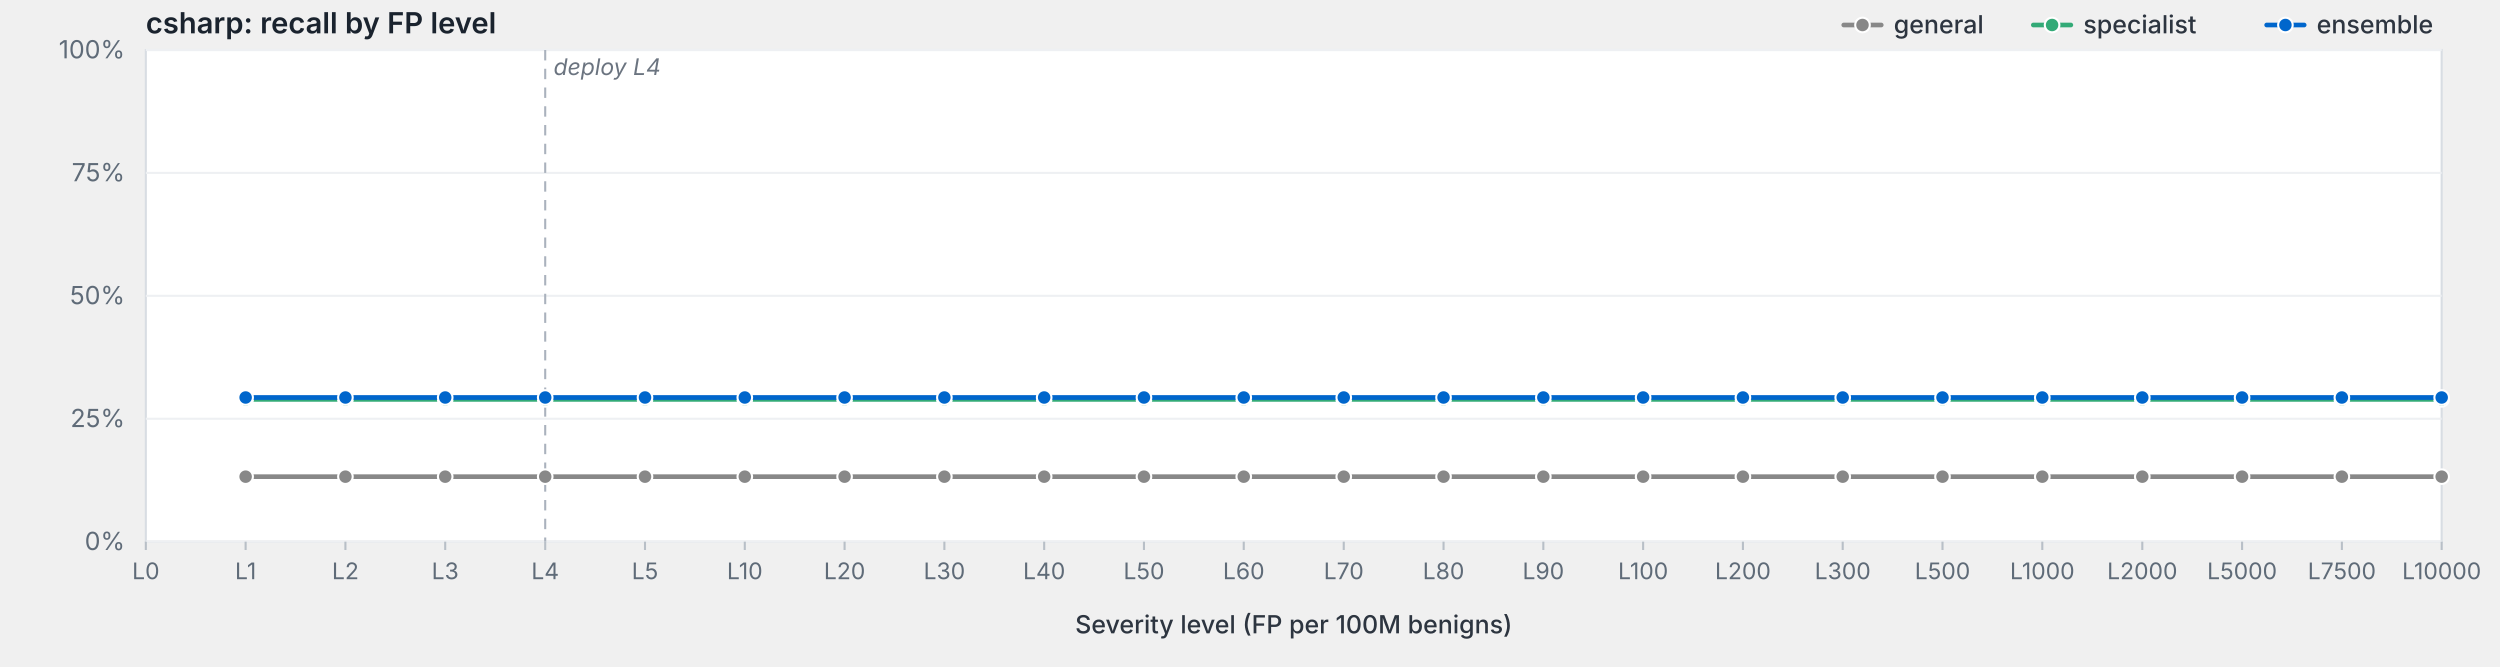
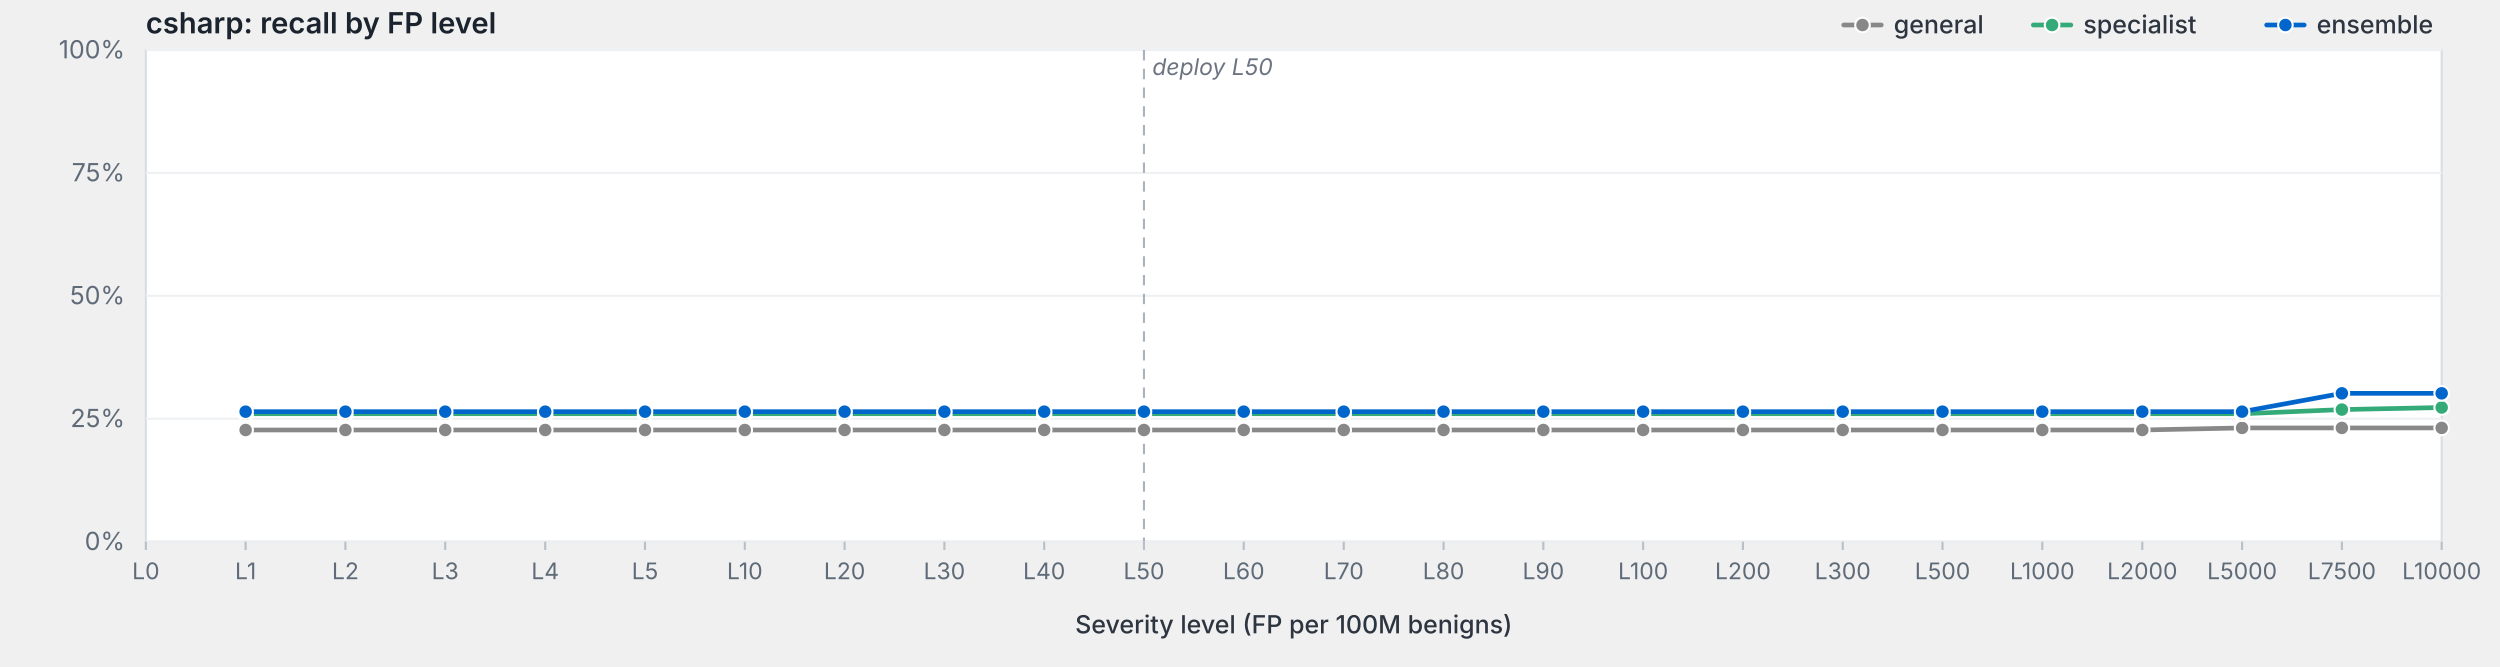
<svg xmlns="http://www.w3.org/2000/svg" viewBox="0 0 1200 320" width="1200" height="320" preserveAspectRatio="xMidYMid meet" role="img" aria-label="csharp: recall by FP level">
  <style>svg { background: #fdfdfd; }.frame { fill: #fff; stroke: #d8dde3; stroke-width: 1; }.grid { stroke: #eef0f3; stroke-width: 1; }.tick { stroke: #b8bfc7; stroke-width: 1; }.axis-label { fill: #5f6b78; font-family: -apple-system, BlinkMacSystemFont, "Segoe UI", system-ui, sans-serif; font-size: 12px; }.x-label { fill: #5f6b78; font-family: -apple-system, BlinkMacSystemFont, "Segoe UI", system-ui, sans-serif; font-size: 11px; }.axis-title { fill: #2d3540; font-family: -apple-system, BlinkMacSystemFont, "Segoe UI", system-ui, sans-serif; font-size: 12px; font-weight: 500; }.title { fill: #1a232e; font-family: -apple-system, BlinkMacSystemFont, "Segoe UI", system-ui, sans-serif; font-size: 14px; font-weight: 600; }.deploy-marker { stroke: #aab2bd; stroke-width: 1; stroke-dasharray: 5,4; }.deploy-label { fill: #6b7480; font-family: -apple-system, BlinkMacSystemFont, "Segoe UI", system-ui, sans-serif; font-size: 11px; font-style: italic; }.curve { fill: none; stroke-width: 2.25; stroke-linejoin: round; stroke-linecap: round; }.marker { stroke: #fff; stroke-width: 1; }.legend-text { fill: #2d3540; font-family: -apple-system, BlinkMacSystemFont, "Segoe UI", system-ui, sans-serif; font-size: 12px; font-weight: 500; }</style>
  <text class="title" x="70" y="16">csharp: recall by FP level</text>
  <rect class="frame" x="70" y="24" width="1102" height="236" />
  <line class="grid" x1="70" y1="260.0" x2="1172" y2="260.0" />
  <text class="axis-label" x="60" y="264.0" text-anchor="end">0%</text>
  <line class="grid" x1="70" y1="201.0" x2="1172" y2="201.0" />
  <text class="axis-label" x="60" y="205.0" text-anchor="end">25%</text>
  <line class="grid" x1="70" y1="142.0" x2="1172" y2="142.0" />
  <text class="axis-label" x="60" y="146.0" text-anchor="end">50%</text>
  <line class="grid" x1="70" y1="83.0" x2="1172" y2="83.0" />
  <text class="axis-label" x="60" y="87.0" text-anchor="end">75%</text>
  <line class="grid" x1="70" y1="24.0" x2="1172" y2="24.0" />
  <text class="axis-label" x="60" y="28.0" text-anchor="end">100%</text>
-   <line class="deploy-marker" x1="261.7" y1="24" x2="261.7" y2="260" />
-   <text class="deploy-label" x="265.7" y="36" text-anchor="start">deploy L4</text>
+   <line class="deploy-marker" x1="549.1" y1="24" x2="549.1" y2="260" />
+   <text class="deploy-label" x="553.1" y="36" text-anchor="start">deploy L50</text>
  <line class="tick" x1="70.0" y1="260" x2="70.0" y2="264" />
  <text class="x-label" x="70.0" y="278" text-anchor="middle">L0</text>
  <line class="tick" x1="117.9" y1="260" x2="117.9" y2="264" />
  <text class="x-label" x="117.9" y="278" text-anchor="middle">L1</text>
  <line class="tick" x1="165.8" y1="260" x2="165.8" y2="264" />
  <text class="x-label" x="165.8" y="278" text-anchor="middle">L2</text>
  <line class="tick" x1="213.7" y1="260" x2="213.7" y2="264" />
  <text class="x-label" x="213.7" y="278" text-anchor="middle">L3</text>
  <line class="tick" x1="261.7" y1="260" x2="261.7" y2="264" />
  <text class="x-label" x="261.7" y="278" text-anchor="middle">L4</text>
  <line class="tick" x1="309.6" y1="260" x2="309.6" y2="264" />
  <text class="x-label" x="309.6" y="278" text-anchor="middle">L5</text>
  <line class="tick" x1="357.5" y1="260" x2="357.5" y2="264" />
  <text class="x-label" x="357.5" y="278" text-anchor="middle">L10</text>
  <line class="tick" x1="405.4" y1="260" x2="405.4" y2="264" />
  <text class="x-label" x="405.4" y="278" text-anchor="middle">L20</text>
  <line class="tick" x1="453.3" y1="260" x2="453.3" y2="264" />
  <text class="x-label" x="453.3" y="278" text-anchor="middle">L30</text>
  <line class="tick" x1="501.2" y1="260" x2="501.2" y2="264" />
  <text class="x-label" x="501.2" y="278" text-anchor="middle">L40</text>
  <line class="tick" x1="549.1" y1="260" x2="549.1" y2="264" />
  <text class="x-label" x="549.1" y="278" text-anchor="middle">L50</text>
  <line class="tick" x1="597.0" y1="260" x2="597.0" y2="264" />
  <text class="x-label" x="597.0" y="278" text-anchor="middle">L60</text>
  <line class="tick" x1="645.0" y1="260" x2="645.0" y2="264" />
  <text class="x-label" x="645.0" y="278" text-anchor="middle">L70</text>
  <line class="tick" x1="692.9" y1="260" x2="692.9" y2="264" />
  <text class="x-label" x="692.9" y="278" text-anchor="middle">L80</text>
  <line class="tick" x1="740.8" y1="260" x2="740.8" y2="264" />
  <text class="x-label" x="740.8" y="278" text-anchor="middle">L90</text>
  <line class="tick" x1="788.7" y1="260" x2="788.7" y2="264" />
  <text class="x-label" x="788.7" y="278" text-anchor="middle">L100</text>
  <line class="tick" x1="836.6" y1="260" x2="836.6" y2="264" />
  <text class="x-label" x="836.6" y="278" text-anchor="middle">L200</text>
  <line class="tick" x1="884.5" y1="260" x2="884.5" y2="264" />
  <text class="x-label" x="884.5" y="278" text-anchor="middle">L300</text>
  <line class="tick" x1="932.4" y1="260" x2="932.4" y2="264" />
  <text class="x-label" x="932.4" y="278" text-anchor="middle">L500</text>
  <line class="tick" x1="980.3" y1="260" x2="980.3" y2="264" />
  <text class="x-label" x="980.3" y="278" text-anchor="middle">L1000</text>
  <line class="tick" x1="1028.3" y1="260" x2="1028.3" y2="264" />
  <text class="x-label" x="1028.3" y="278" text-anchor="middle">L2000</text>
  <line class="tick" x1="1076.2" y1="260" x2="1076.2" y2="264" />
  <text class="x-label" x="1076.2" y="278" text-anchor="middle">L5000</text>
  <line class="tick" x1="1124.1" y1="260" x2="1124.1" y2="264" />
  <text class="x-label" x="1124.1" y="278" text-anchor="middle">L7500</text>
  <line class="tick" x1="1172.0" y1="260" x2="1172.0" y2="264" />
  <text class="x-label" x="1172.0" y="278" text-anchor="middle">L10000</text>
  <text class="axis-title" x="621.0" y="304" text-anchor="middle">Severity level (FP per 100M benigns)</text>
-   <path class="curve" d="M117.9,228.8 L165.8,228.8 L213.7,228.8 L261.7,228.8 L309.6,228.8 L357.5,228.8 L405.4,228.8 L453.3,228.8 L501.2,228.8 L549.1,228.8 L597.0,228.8 L645.0,228.8 L692.9,228.8 L740.8,228.8 L788.7,228.8 L836.6,228.8 L884.5,228.8 L932.4,228.8 L980.3,228.8 L1028.3,228.8 L1076.2,228.8 L1124.1,228.8 L1172.0,228.8" stroke="#888" />
-   <circle class="marker" cx="117.9" cy="228.8" r="3.5" fill="#888" />
-   <circle class="marker" cx="165.8" cy="228.8" r="3.5" fill="#888" />
-   <circle class="marker" cx="213.7" cy="228.8" r="3.5" fill="#888" />
-   <circle class="marker" cx="261.7" cy="228.8" r="3.5" fill="#888" />
-   <circle class="marker" cx="309.6" cy="228.8" r="3.5" fill="#888" />
-   <circle class="marker" cx="357.5" cy="228.8" r="3.5" fill="#888" />
-   <circle class="marker" cx="405.4" cy="228.8" r="3.5" fill="#888" />
-   <circle class="marker" cx="453.3" cy="228.8" r="3.5" fill="#888" />
-   <circle class="marker" cx="501.2" cy="228.8" r="3.5" fill="#888" />
-   <circle class="marker" cx="549.1" cy="228.8" r="3.5" fill="#888" />
-   <circle class="marker" cx="597.0" cy="228.8" r="3.5" fill="#888" />
-   <circle class="marker" cx="645.0" cy="228.8" r="3.5" fill="#888" />
-   <circle class="marker" cx="692.9" cy="228.8" r="3.5" fill="#888" />
-   <circle class="marker" cx="740.8" cy="228.8" r="3.5" fill="#888" />
-   <circle class="marker" cx="788.7" cy="228.8" r="3.5" fill="#888" />
-   <circle class="marker" cx="836.6" cy="228.8" r="3.5" fill="#888" />
-   <circle class="marker" cx="884.5" cy="228.8" r="3.5" fill="#888" />
-   <circle class="marker" cx="932.4" cy="228.8" r="3.5" fill="#888" />
-   <circle class="marker" cx="980.3" cy="228.8" r="3.5" fill="#888" />
-   <circle class="marker" cx="1028.3" cy="228.8" r="3.5" fill="#888" />
-   <circle class="marker" cx="1076.2" cy="228.8" r="3.5" fill="#888" />
-   <circle class="marker" cx="1124.1" cy="228.8" r="3.5" fill="#888" />
-   <circle class="marker" cx="1172.0" cy="228.8" r="3.5" fill="#888" />
-   <path class="curve" d="M117.9,191.7 L165.8,191.7 L213.7,191.7 L261.7,191.7 L309.6,191.7 L357.5,191.7 L405.4,191.7 L453.3,191.7 L501.2,191.7 L549.1,191.7 L597.0,191.7 L645.0,191.7 L692.9,191.7 L740.8,191.7 L788.7,191.7 L836.6,191.7 L884.5,191.7 L932.4,191.7 L980.3,191.7 L1028.3,191.7 L1076.2,191.7 L1124.1,191.7 L1172.0,191.7" stroke="#3a7" />
-   <circle class="marker" cx="117.9" cy="191.7" r="3.5" fill="#3a7" />
-   <circle class="marker" cx="165.8" cy="191.7" r="3.5" fill="#3a7" />
-   <circle class="marker" cx="213.7" cy="191.7" r="3.5" fill="#3a7" />
-   <circle class="marker" cx="261.7" cy="191.7" r="3.5" fill="#3a7" />
-   <circle class="marker" cx="309.6" cy="191.7" r="3.5" fill="#3a7" />
-   <circle class="marker" cx="357.5" cy="191.7" r="3.5" fill="#3a7" />
-   <circle class="marker" cx="405.4" cy="191.7" r="3.5" fill="#3a7" />
-   <circle class="marker" cx="453.3" cy="191.7" r="3.5" fill="#3a7" />
-   <circle class="marker" cx="501.2" cy="191.7" r="3.5" fill="#3a7" />
-   <circle class="marker" cx="549.1" cy="191.7" r="3.5" fill="#3a7" />
-   <circle class="marker" cx="597.0" cy="191.7" r="3.5" fill="#3a7" />
-   <circle class="marker" cx="645.0" cy="191.7" r="3.5" fill="#3a7" />
-   <circle class="marker" cx="692.9" cy="191.7" r="3.5" fill="#3a7" />
-   <circle class="marker" cx="740.8" cy="191.7" r="3.5" fill="#3a7" />
-   <circle class="marker" cx="788.7" cy="191.7" r="3.5" fill="#3a7" />
-   <circle class="marker" cx="836.6" cy="191.7" r="3.5" fill="#3a7" />
-   <circle class="marker" cx="884.5" cy="191.7" r="3.5" fill="#3a7" />
-   <circle class="marker" cx="932.4" cy="191.7" r="3.5" fill="#3a7" />
-   <circle class="marker" cx="980.3" cy="191.7" r="3.5" fill="#3a7" />
-   <circle class="marker" cx="1028.3" cy="191.7" r="3.5" fill="#3a7" />
-   <circle class="marker" cx="1076.2" cy="191.7" r="3.5" fill="#3a7" />
-   <circle class="marker" cx="1124.1" cy="191.7" r="3.5" fill="#3a7" />
-   <circle class="marker" cx="1172.0" cy="191.7" r="3.5" fill="#3a7" />
-   <path class="curve" d="M117.9,190.8 L165.8,190.8 L213.7,190.8 L261.7,190.8 L309.6,190.8 L357.5,190.8 L405.4,190.8 L453.3,190.8 L501.2,190.8 L549.1,190.8 L597.0,190.8 L645.0,190.8 L692.9,190.8 L740.8,190.8 L788.7,190.8 L836.6,190.8 L884.5,190.8 L932.4,190.8 L980.3,190.8 L1028.3,190.8 L1076.2,190.8 L1124.1,190.8 L1172.0,190.8" stroke="#06c" />
-   <circle class="marker" cx="117.9" cy="190.8" r="3.5" fill="#06c" />
-   <circle class="marker" cx="165.8" cy="190.8" r="3.5" fill="#06c" />
-   <circle class="marker" cx="213.7" cy="190.8" r="3.5" fill="#06c" />
-   <circle class="marker" cx="261.7" cy="190.8" r="3.5" fill="#06c" />
-   <circle class="marker" cx="309.6" cy="190.8" r="3.5" fill="#06c" />
-   <circle class="marker" cx="357.5" cy="190.8" r="3.5" fill="#06c" />
-   <circle class="marker" cx="405.4" cy="190.8" r="3.5" fill="#06c" />
-   <circle class="marker" cx="453.3" cy="190.8" r="3.5" fill="#06c" />
-   <circle class="marker" cx="501.2" cy="190.8" r="3.5" fill="#06c" />
-   <circle class="marker" cx="549.1" cy="190.8" r="3.5" fill="#06c" />
-   <circle class="marker" cx="597.0" cy="190.8" r="3.5" fill="#06c" />
-   <circle class="marker" cx="645.0" cy="190.8" r="3.5" fill="#06c" />
-   <circle class="marker" cx="692.9" cy="190.8" r="3.5" fill="#06c" />
-   <circle class="marker" cx="740.8" cy="190.8" r="3.5" fill="#06c" />
-   <circle class="marker" cx="788.7" cy="190.8" r="3.5" fill="#06c" />
-   <circle class="marker" cx="836.6" cy="190.8" r="3.5" fill="#06c" />
-   <circle class="marker" cx="884.5" cy="190.8" r="3.5" fill="#06c" />
-   <circle class="marker" cx="932.4" cy="190.8" r="3.5" fill="#06c" />
-   <circle class="marker" cx="980.3" cy="190.8" r="3.5" fill="#06c" />
-   <circle class="marker" cx="1028.3" cy="190.8" r="3.5" fill="#06c" />
-   <circle class="marker" cx="1076.2" cy="190.8" r="3.5" fill="#06c" />
-   <circle class="marker" cx="1124.1" cy="190.8" r="3.5" fill="#06c" />
-   <circle class="marker" cx="1172.0" cy="190.8" r="3.5" fill="#06c" />
+   <path class="curve" d="M117.9,206.4 L165.8,206.4 L213.7,206.4 L261.7,206.4 L309.6,206.4 L357.5,206.4 L405.4,206.4 L453.3,206.4 L501.2,206.4 L549.1,206.4 L597.0,206.4 L645.0,206.4 L692.9,206.4 L740.8,206.4 L788.7,206.4 L836.6,206.4 L884.5,206.4 L932.4,206.4 L980.3,206.4 L1028.3,206.4 L1076.2,205.4 L1124.1,205.4 L1172.0,205.4" stroke="#888" />
+   <circle class="marker" cx="117.9" cy="206.4" r="3.5" fill="#888" />
+   <circle class="marker" cx="165.8" cy="206.4" r="3.5" fill="#888" />
+   <circle class="marker" cx="213.7" cy="206.4" r="3.5" fill="#888" />
+   <circle class="marker" cx="261.7" cy="206.4" r="3.5" fill="#888" />
+   <circle class="marker" cx="309.6" cy="206.4" r="3.5" fill="#888" />
+   <circle class="marker" cx="357.5" cy="206.4" r="3.5" fill="#888" />
+   <circle class="marker" cx="405.4" cy="206.4" r="3.5" fill="#888" />
+   <circle class="marker" cx="453.3" cy="206.4" r="3.5" fill="#888" />
+   <circle class="marker" cx="501.2" cy="206.4" r="3.5" fill="#888" />
+   <circle class="marker" cx="549.1" cy="206.4" r="3.5" fill="#888" />
+   <circle class="marker" cx="597.0" cy="206.4" r="3.5" fill="#888" />
+   <circle class="marker" cx="645.0" cy="206.4" r="3.5" fill="#888" />
+   <circle class="marker" cx="692.9" cy="206.4" r="3.5" fill="#888" />
+   <circle class="marker" cx="740.8" cy="206.4" r="3.5" fill="#888" />
+   <circle class="marker" cx="788.7" cy="206.4" r="3.5" fill="#888" />
+   <circle class="marker" cx="836.6" cy="206.4" r="3.5" fill="#888" />
+   <circle class="marker" cx="884.5" cy="206.4" r="3.5" fill="#888" />
+   <circle class="marker" cx="932.4" cy="206.4" r="3.5" fill="#888" />
+   <circle class="marker" cx="980.3" cy="206.4" r="3.5" fill="#888" />
+   <circle class="marker" cx="1028.3" cy="206.4" r="3.5" fill="#888" />
+   <circle class="marker" cx="1076.2" cy="205.4" r="3.5" fill="#888" />
+   <circle class="marker" cx="1124.1" cy="205.4" r="3.5" fill="#888" />
+   <circle class="marker" cx="1172.0" cy="205.4" r="3.5" fill="#888" />
+   <path class="curve" d="M117.9,198.6 L165.8,198.6 L213.7,198.6 L261.7,198.6 L309.6,198.6 L357.5,198.6 L405.4,198.6 L453.3,198.6 L501.2,198.6 L549.1,198.6 L597.0,198.6 L645.0,198.6 L692.9,198.6 L740.8,198.6 L788.7,198.6 L836.6,198.6 L884.5,198.6 L932.4,198.6 L980.3,198.6 L1028.3,198.6 L1076.2,198.6 L1124.1,196.6 L1172.0,195.6" stroke="#3a7" />
+   <circle class="marker" cx="117.9" cy="198.6" r="3.5" fill="#3a7" />
+   <circle class="marker" cx="165.8" cy="198.6" r="3.5" fill="#3a7" />
+   <circle class="marker" cx="213.7" cy="198.6" r="3.5" fill="#3a7" />
+   <circle class="marker" cx="261.7" cy="198.6" r="3.5" fill="#3a7" />
+   <circle class="marker" cx="309.6" cy="198.6" r="3.5" fill="#3a7" />
+   <circle class="marker" cx="357.5" cy="198.6" r="3.5" fill="#3a7" />
+   <circle class="marker" cx="405.4" cy="198.6" r="3.5" fill="#3a7" />
+   <circle class="marker" cx="453.3" cy="198.6" r="3.5" fill="#3a7" />
+   <circle class="marker" cx="501.2" cy="198.6" r="3.5" fill="#3a7" />
+   <circle class="marker" cx="549.1" cy="198.6" r="3.5" fill="#3a7" />
+   <circle class="marker" cx="597.0" cy="198.6" r="3.5" fill="#3a7" />
+   <circle class="marker" cx="645.0" cy="198.6" r="3.5" fill="#3a7" />
+   <circle class="marker" cx="692.9" cy="198.6" r="3.5" fill="#3a7" />
+   <circle class="marker" cx="740.8" cy="198.6" r="3.5" fill="#3a7" />
+   <circle class="marker" cx="788.7" cy="198.6" r="3.5" fill="#3a7" />
+   <circle class="marker" cx="836.6" cy="198.6" r="3.5" fill="#3a7" />
+   <circle class="marker" cx="884.5" cy="198.6" r="3.5" fill="#3a7" />
+   <circle class="marker" cx="932.4" cy="198.6" r="3.5" fill="#3a7" />
+   <circle class="marker" cx="980.3" cy="198.6" r="3.5" fill="#3a7" />
+   <circle class="marker" cx="1028.3" cy="198.6" r="3.5" fill="#3a7" />
+   <circle class="marker" cx="1076.2" cy="198.6" r="3.5" fill="#3a7" />
+   <circle class="marker" cx="1124.1" cy="196.6" r="3.5" fill="#3a7" />
+   <circle class="marker" cx="1172.0" cy="195.6" r="3.5" fill="#3a7" />
+   <path class="curve" d="M117.9,197.6 L165.8,197.6 L213.7,197.6 L261.7,197.6 L309.6,197.6 L357.5,197.6 L405.4,197.6 L453.3,197.6 L501.2,197.6 L549.1,197.6 L597.0,197.6 L645.0,197.6 L692.9,197.6 L740.8,197.6 L788.7,197.6 L836.6,197.6 L884.5,197.6 L932.4,197.6 L980.3,197.6 L1028.3,197.6 L1076.2,197.6 L1124.1,188.8 L1172.0,188.8" stroke="#06c" />
+   <circle class="marker" cx="117.9" cy="197.6" r="3.5" fill="#06c" />
+   <circle class="marker" cx="165.8" cy="197.6" r="3.5" fill="#06c" />
+   <circle class="marker" cx="213.7" cy="197.6" r="3.5" fill="#06c" />
+   <circle class="marker" cx="261.7" cy="197.6" r="3.5" fill="#06c" />
+   <circle class="marker" cx="309.6" cy="197.6" r="3.5" fill="#06c" />
+   <circle class="marker" cx="357.5" cy="197.6" r="3.5" fill="#06c" />
+   <circle class="marker" cx="405.4" cy="197.6" r="3.5" fill="#06c" />
+   <circle class="marker" cx="453.3" cy="197.6" r="3.5" fill="#06c" />
+   <circle class="marker" cx="501.2" cy="197.6" r="3.5" fill="#06c" />
+   <circle class="marker" cx="549.1" cy="197.6" r="3.5" fill="#06c" />
+   <circle class="marker" cx="597.0" cy="197.6" r="3.5" fill="#06c" />
+   <circle class="marker" cx="645.0" cy="197.6" r="3.5" fill="#06c" />
+   <circle class="marker" cx="692.9" cy="197.6" r="3.5" fill="#06c" />
+   <circle class="marker" cx="740.8" cy="197.6" r="3.5" fill="#06c" />
+   <circle class="marker" cx="788.7" cy="197.6" r="3.5" fill="#06c" />
+   <circle class="marker" cx="836.6" cy="197.6" r="3.5" fill="#06c" />
+   <circle class="marker" cx="884.5" cy="197.6" r="3.5" fill="#06c" />
+   <circle class="marker" cx="932.4" cy="197.6" r="3.5" fill="#06c" />
+   <circle class="marker" cx="980.3" cy="197.6" r="3.5" fill="#06c" />
+   <circle class="marker" cx="1028.3" cy="197.6" r="3.5" fill="#06c" />
+   <circle class="marker" cx="1076.2" cy="197.6" r="3.5" fill="#06c" />
+   <circle class="marker" cx="1124.1" cy="188.8" r="3.5" fill="#06c" />
+   <circle class="marker" cx="1172.0" cy="188.8" r="3.5" fill="#06c" />
  <line x1="1088.0" y1="12.0" x2="1106.0" y2="12.0" stroke="#06c" stroke-width="2.25" stroke-linecap="round" />
  <circle cx="1097.0" cy="12.0" r="3.5" fill="#06c" stroke="#fff" stroke-width="1" />
  <text class="legend-text" x="1112.0" y="16.0">ensemble</text>
  <line x1="976.0" y1="12.0" x2="994.0" y2="12.0" stroke="#3a7" stroke-width="2.25" stroke-linecap="round" />
  <circle cx="985.0" cy="12.0" r="3.5" fill="#3a7" stroke="#fff" stroke-width="1" />
  <text class="legend-text" x="1000.0" y="16.0">specialist</text>
  <line x1="885.0" y1="12.0" x2="903.0" y2="12.0" stroke="#888" stroke-width="2.25" stroke-linecap="round" />
  <circle cx="894.0" cy="12.0" r="3.5" fill="#888" stroke="#fff" stroke-width="1" />
  <text class="legend-text" x="909.0" y="16.0">general</text>
</svg>
